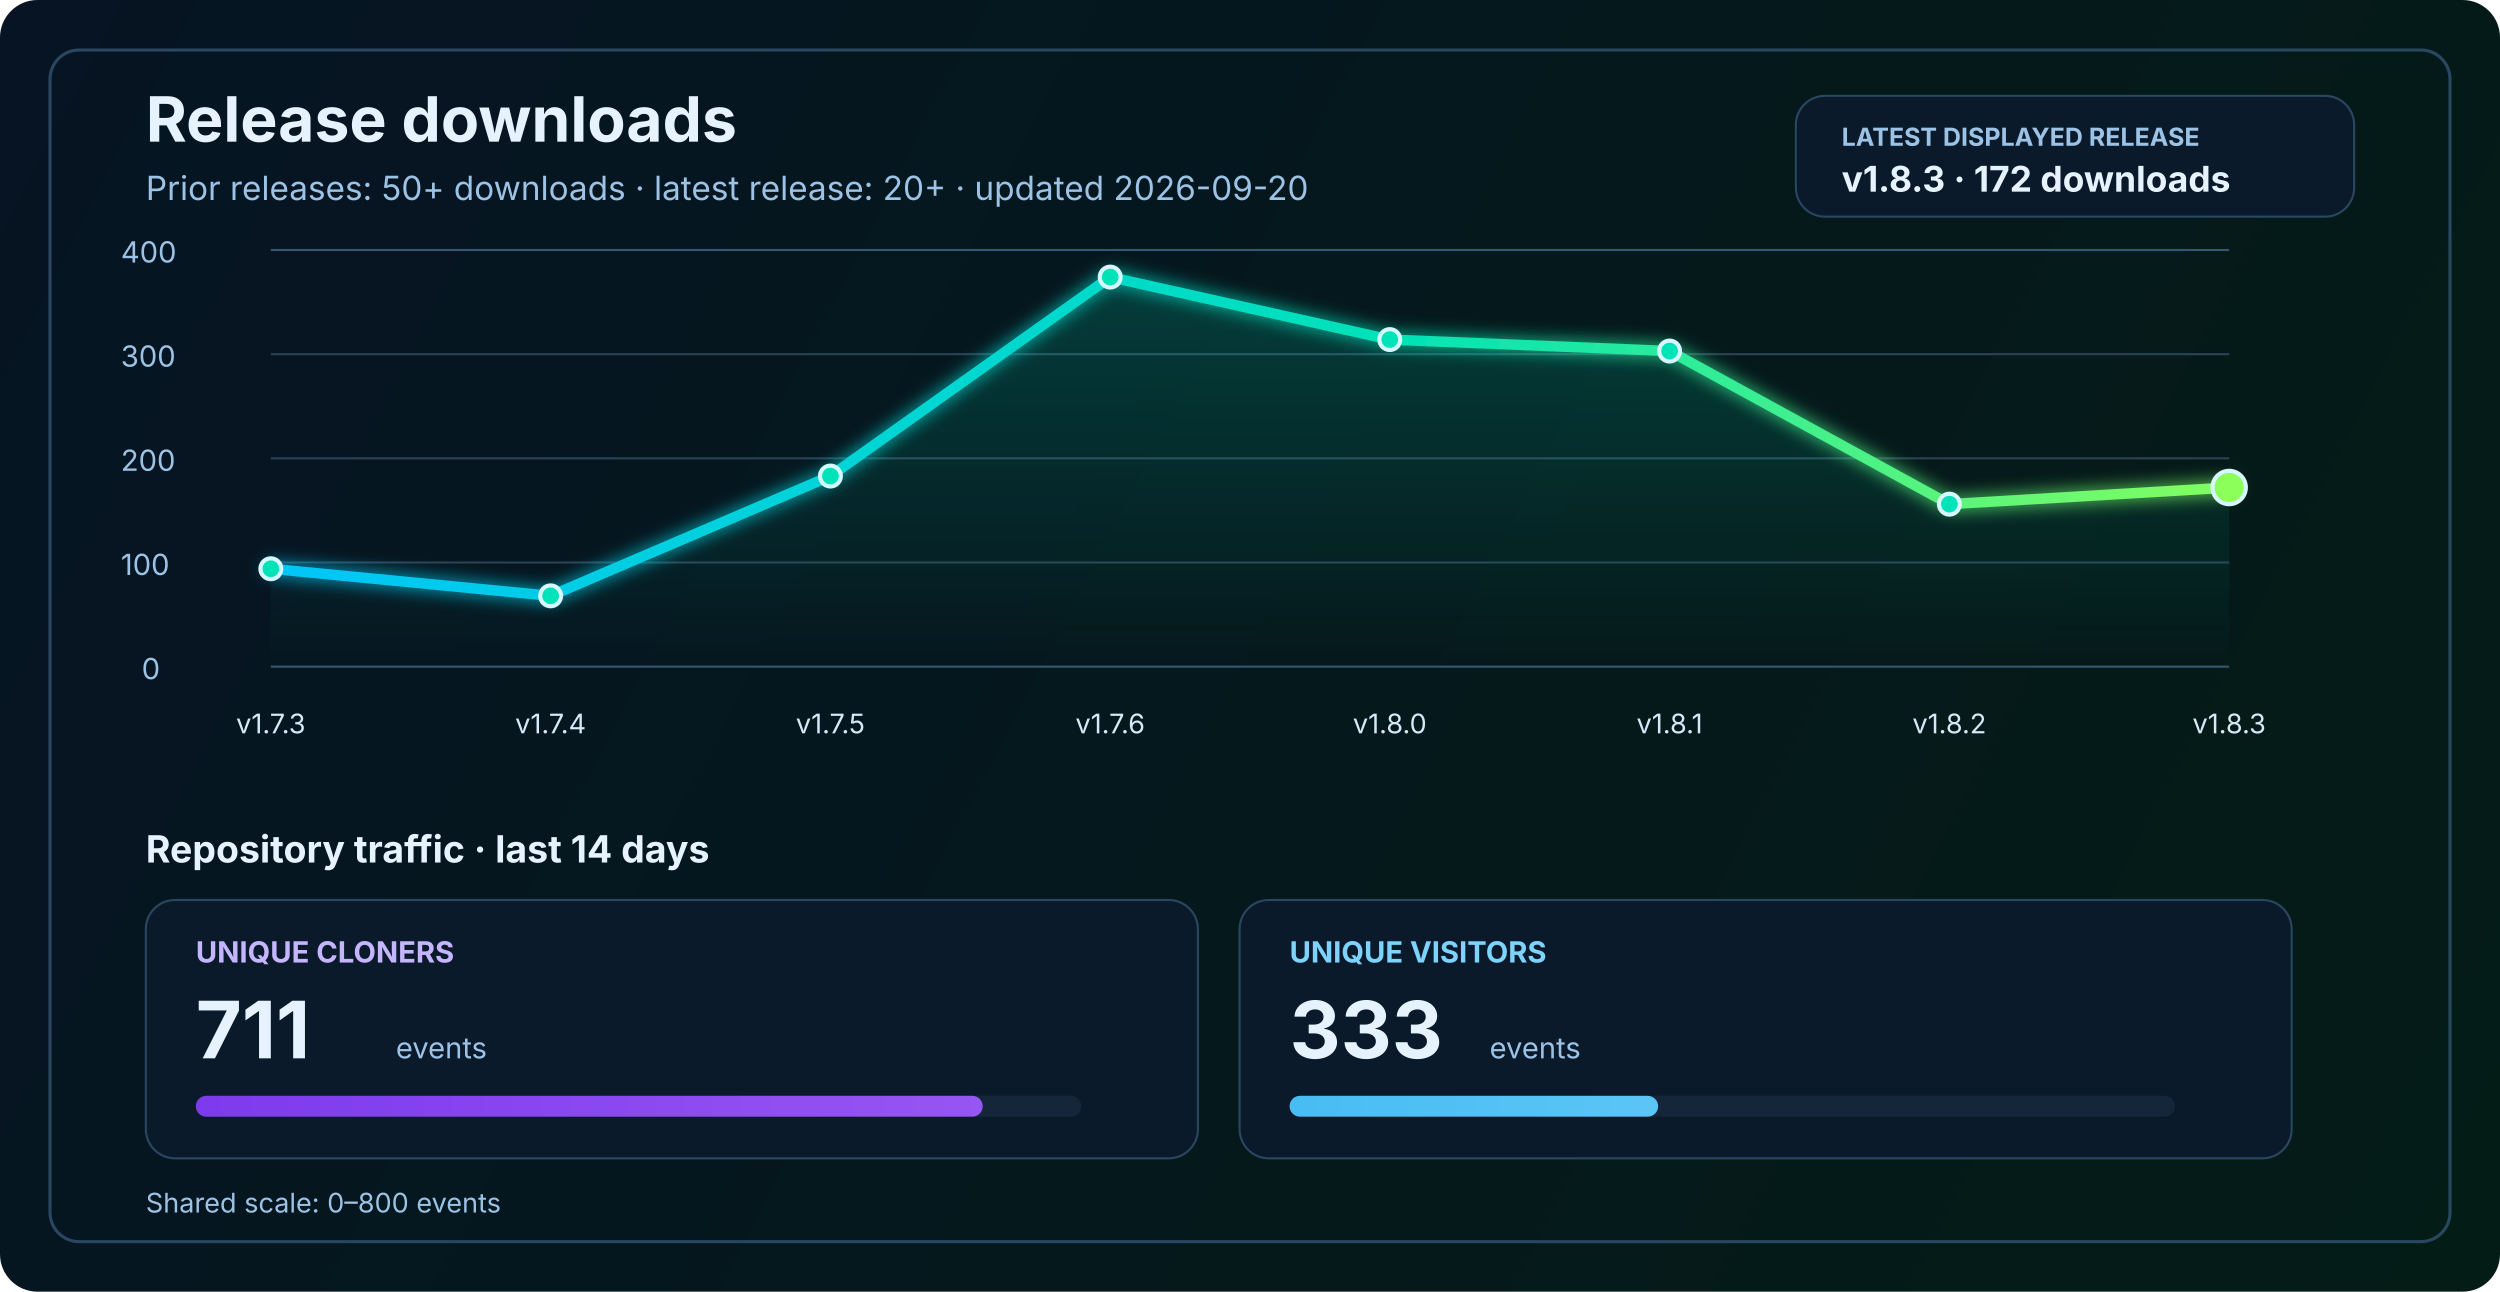
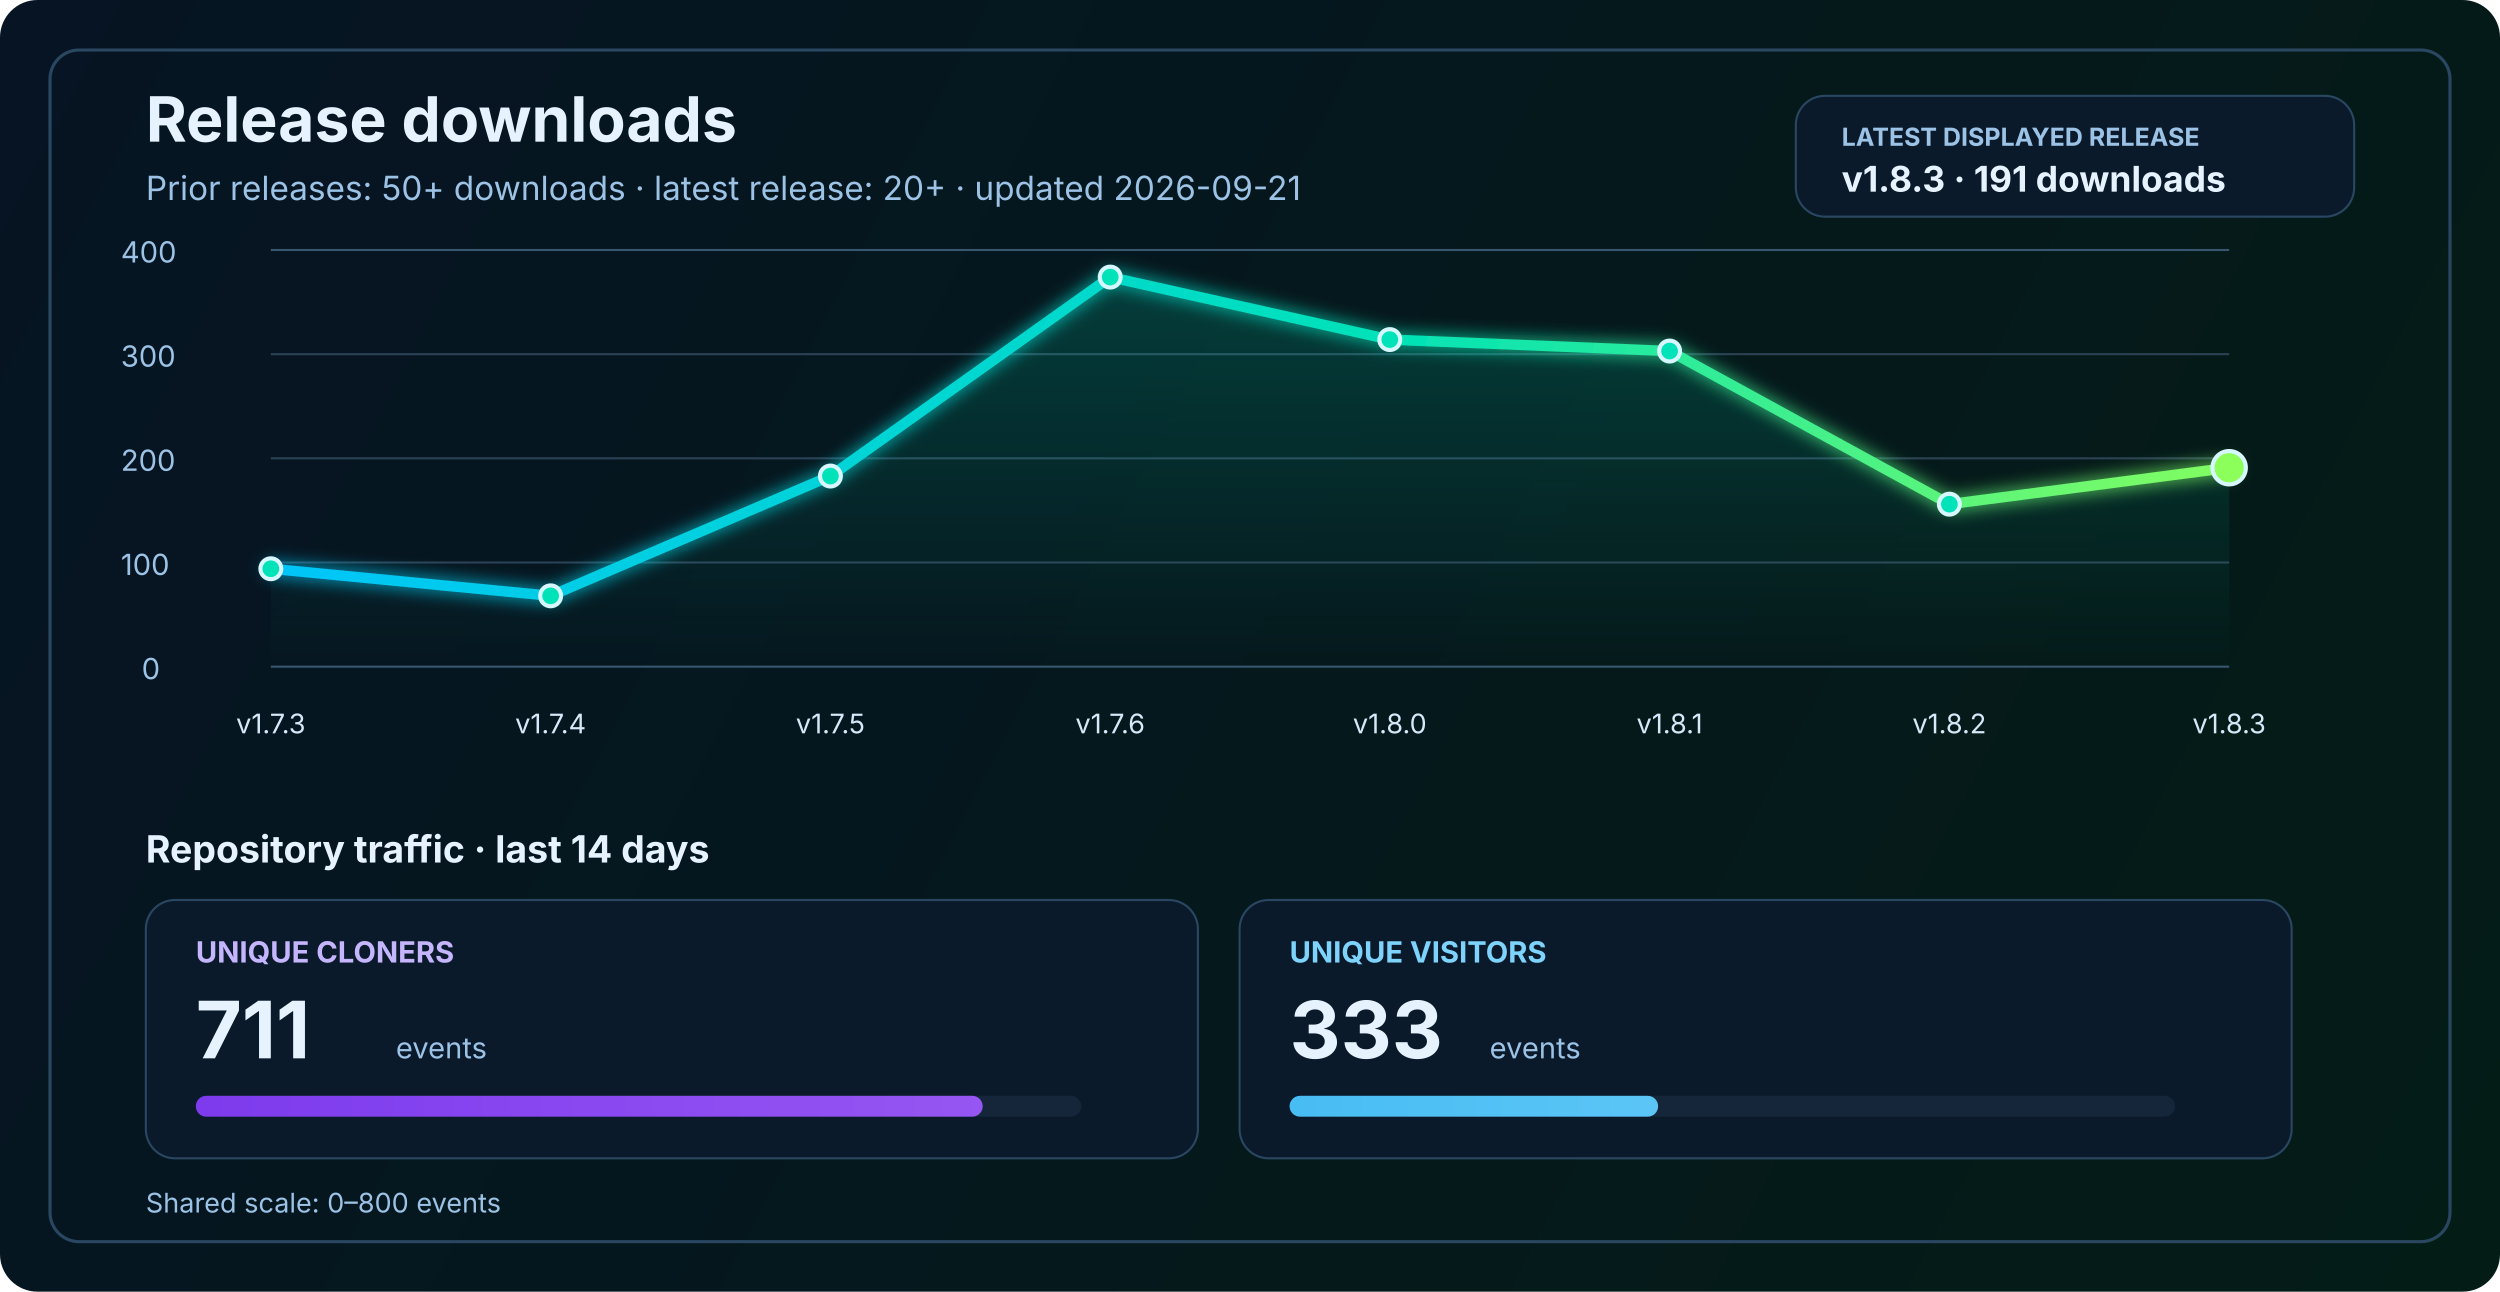
<svg xmlns="http://www.w3.org/2000/svg" width="1200" height="620" viewBox="0 0 1200 620" fill="none" role="img" aria-labelledby="title desc">
  <defs>
    <linearGradient id="bg" x1="0" y1="0" x2="1200" y2="620" gradientUnits="userSpaceOnUse">
      <stop stop-color="#061423" />
      <stop offset="1" stop-color="#041C16" />
    </linearGradient>
    <linearGradient id="line" x1="130" y1="86" x2="1070" y2="340" gradientUnits="userSpaceOnUse">
      <stop stop-color="#00C2FF" />
      <stop offset="0.55" stop-color="#00E2B8" />
      <stop offset="1" stop-color="#8CFF5A" />
    </linearGradient>
    <linearGradient id="area" x1="0" y1="120" x2="0" y2="320" gradientUnits="userSpaceOnUse">
      <stop stop-color="#00E2B8" stop-opacity="0.20" />
      <stop offset="1" stop-color="#00E2B8" stop-opacity="0" />
    </linearGradient>
    <linearGradient id="cloneFill" x1="86" y1="450" x2="1110" y2="450" gradientUnits="userSpaceOnUse">
      <stop stop-color="#7C3AED" />
      <stop offset="1" stop-color="#C084FC" />
    </linearGradient>
    <linearGradient id="viewFill" x1="86" y1="482" x2="1110" y2="482" gradientUnits="userSpaceOnUse">
      <stop stop-color="#0EA5E9" />
      <stop offset="1" stop-color="#7DD3FC" />
    </linearGradient>
    <filter id="glow" x="-50%" y="-50%" width="200%" height="200%">
      <feGaussianBlur stdDeviation="4" result="blur" />
      <feMerge>
        <feMergeNode in="blur" />
        <feMergeNode in="SourceGraphic" />
      </feMerge>
    </filter>
  </defs>
  <rect width="1200" height="620" rx="18" fill="url(#bg)" />
  <rect x="24" y="24" width="1152" height="572" rx="14" stroke="#2A4762" stroke-width="1.5" />
  <text x="70" y="68" fill="#E6F3FF" font-size="30" font-family="SF Pro Display, -apple-system, BlinkMacSystemFont, Segoe UI, sans-serif" font-weight="700">Release downloads</text>
-   <text x="70" y="96" fill="#9CC3E6" font-size="16" font-family="SF Pro Text, -apple-system, BlinkMacSystemFont, Segoe UI, sans-serif">Prior releases: 50+ downloads · latest release: 20+ · updated 2026-09-20</text>
+   <text x="70" y="96" fill="#9CC3E6" font-size="16" font-family="SF Pro Text, -apple-system, BlinkMacSystemFont, Segoe UI, sans-serif">Prior releases: 50+ downloads · latest release: 20+ · updated 2026-09-21</text>
  <rect x="862" y="46" width="268" height="58" rx="14" fill="#0A1A2B" stroke="#2A4762" stroke-width="1" />
  <text x="884" y="70" fill="#9CC3E6" font-size="12" font-family="SF Pro Text, -apple-system, BlinkMacSystemFont, Segoe UI, sans-serif" font-weight="700">LATEST DISPLAYED RELEASE</text>
-   <text x="884" y="92" fill="#E6F3FF" font-size="17" font-family="SF Pro Text, -apple-system, BlinkMacSystemFont, Segoe UI, sans-serif" font-weight="700">v1.8.3 · 172 downloads</text>
+   <text x="884" y="92" fill="#E6F3FF" font-size="17" font-family="SF Pro Text, -apple-system, BlinkMacSystemFont, Segoe UI, sans-serif" font-weight="700">v1.8.3 · 191 downloads</text>
  <line x1="130" y1="320.0" x2="1070" y2="320.0" stroke="#37566F" stroke-width="1" />
  <line x1="130" y1="270.0" x2="1070" y2="270.0" stroke="#2B4255" stroke-width="1" />
  <line x1="130" y1="220.0" x2="1070" y2="220.0" stroke="#2B4255" stroke-width="1" />
  <line x1="130" y1="170.0" x2="1070" y2="170.0" stroke="#2B4255" stroke-width="1" />
  <line x1="130" y1="120.0" x2="1070" y2="120.0" stroke="#37566F" stroke-width="1" />
  <text x="68" y="326.0" fill="#9CC3E6" font-size="14" font-family="SF Pro Text, -apple-system, BlinkMacSystemFont, Segoe UI, sans-serif">0</text>
  <text x="58" y="276.0" fill="#9CC3E6" font-size="14" font-family="SF Pro Text, -apple-system, BlinkMacSystemFont, Segoe UI, sans-serif">100</text>
  <text x="58" y="226.0" fill="#9CC3E6" font-size="14" font-family="SF Pro Text, -apple-system, BlinkMacSystemFont, Segoe UI, sans-serif">200</text>
  <text x="58" y="176.0" fill="#9CC3E6" font-size="14" font-family="SF Pro Text, -apple-system, BlinkMacSystemFont, Segoe UI, sans-serif">300</text>
  <text x="58" y="126.0" fill="#9CC3E6" font-size="14" font-family="SF Pro Text, -apple-system, BlinkMacSystemFont, Segoe UI, sans-serif">400</text>
-   <path d="M 130.0 273.0 L 264.3 286.0 L 398.6 228.5 L 532.9 133.0 L 667.1 163.0 L 801.4 168.5 L 935.7 242.0 L 1070.0 234.0 L 1070 320 L 130 320 Z" fill="url(#area)" />
-   <polyline points="130.0,273.0 264.3,286.0 398.6,228.5 532.9,133.0 667.1,163.0 801.4,168.5 935.7,242.0 1070.0,234.0" fill="none" stroke="url(#line)" stroke-width="5" stroke-linecap="round" stroke-linejoin="round" filter="url(#glow)" />
+   <path d="M 130.0 273.0 L 264.3 286.0 L 398.6 228.5 L 532.9 133.0 L 667.1 163.0 L 801.4 168.5 L 935.7 242.0 L 1070.0 224.5 L 1070 320 L 130 320 Z" fill="url(#area)" />
+   <polyline points="130.0,273.0 264.3,286.0 398.6,228.5 532.9,133.0 667.1,163.0 801.4,168.5 935.7,242.0 1070.0,224.5" fill="none" stroke="url(#line)" stroke-width="5" stroke-linecap="round" stroke-linejoin="round" filter="url(#glow)" />
  <circle cx="130.0" cy="273.0" r="5" fill="#00E2B8" stroke="#D7F7FF" stroke-width="2" />
  <circle cx="264.3" cy="286.0" r="5" fill="#00E2B8" stroke="#D7F7FF" stroke-width="2" />
  <circle cx="398.6" cy="228.5" r="5" fill="#00E2B8" stroke="#D7F7FF" stroke-width="2" />
  <circle cx="532.9" cy="133.0" r="5" fill="#00E2B8" stroke="#D7F7FF" stroke-width="2" />
  <circle cx="667.1" cy="163.0" r="5" fill="#00E2B8" stroke="#D7F7FF" stroke-width="2" />
  <circle cx="801.4" cy="168.5" r="5" fill="#00E2B8" stroke="#D7F7FF" stroke-width="2" />
  <circle cx="935.7" cy="242.0" r="5" fill="#00E2B8" stroke="#D7F7FF" stroke-width="2" />
-   <circle cx="1070.0" cy="234.0" r="8" fill="#8CFF5A" stroke="#D7F7FF" stroke-width="2" />
+   <circle cx="1070.0" cy="224.5" r="8" fill="#8CFF5A" stroke="#D7F7FF" stroke-width="2" />
  <text x="130.0" y="352" text-anchor="middle" fill="#D7E8F8" font-size="13" font-family="SF Pro Text, -apple-system, BlinkMacSystemFont, Segoe UI, sans-serif">v1.7.3</text>
  <text x="264.3" y="352" text-anchor="middle" fill="#D7E8F8" font-size="13" font-family="SF Pro Text, -apple-system, BlinkMacSystemFont, Segoe UI, sans-serif">v1.7.4</text>
  <text x="398.6" y="352" text-anchor="middle" fill="#D7E8F8" font-size="13" font-family="SF Pro Text, -apple-system, BlinkMacSystemFont, Segoe UI, sans-serif">v1.7.5</text>
  <text x="532.9" y="352" text-anchor="middle" fill="#D7E8F8" font-size="13" font-family="SF Pro Text, -apple-system, BlinkMacSystemFont, Segoe UI, sans-serif">v1.7.6</text>
  <text x="667.1" y="352" text-anchor="middle" fill="#D7E8F8" font-size="13" font-family="SF Pro Text, -apple-system, BlinkMacSystemFont, Segoe UI, sans-serif">v1.8.0</text>
  <text x="801.4" y="352" text-anchor="middle" fill="#D7E8F8" font-size="13" font-family="SF Pro Text, -apple-system, BlinkMacSystemFont, Segoe UI, sans-serif">v1.8.1</text>
  <text x="935.7" y="352" text-anchor="middle" fill="#D7E8F8" font-size="13" font-family="SF Pro Text, -apple-system, BlinkMacSystemFont, Segoe UI, sans-serif">v1.8.2</text>
  <text x="1070.0" y="352" text-anchor="middle" fill="#D7E8F8" font-size="13" font-family="SF Pro Text, -apple-system, BlinkMacSystemFont, Segoe UI, sans-serif">v1.8.3</text>
  <text x="70" y="414" fill="#E6F3FF" font-size="18" font-family="SF Pro Text, -apple-system, BlinkMacSystemFont, Segoe UI, sans-serif" font-weight="700">Repository traffic · last 14 days</text>
  <rect x="70" y="432" width="505" height="124" rx="14" fill="#0A1A2B" stroke="#2A4762" stroke-width="1" />
  <text x="94" y="462" fill="#C4B5FD" font-size="14" font-family="SF Pro Text, -apple-system, BlinkMacSystemFont, Segoe UI, sans-serif" font-weight="700">UNIQUE CLONERS</text>
  <text x="94" y="508" fill="#E6F3FF" font-size="38" font-family="SF Pro Display, -apple-system, BlinkMacSystemFont, Segoe UI, sans-serif" font-weight="700">711</text>
  <text x="190" y="508" fill="#9CC3E6" font-size="14" font-family="SF Pro Text, -apple-system, BlinkMacSystemFont, Segoe UI, sans-serif">events</text>
  <rect x="94" y="526" width="425" height="10" rx="5" fill="#15263A" />
  <rect x="94" y="526" width="377.7" height="10" rx="5" fill="url(#cloneFill)" />
  <rect x="595" y="432" width="505" height="124" rx="14" fill="#0A1A2B" stroke="#2A4762" stroke-width="1" />
  <text x="619" y="462" fill="#7DD3FC" font-size="14" font-family="SF Pro Text, -apple-system, BlinkMacSystemFont, Segoe UI, sans-serif" font-weight="700">UNIQUE VISITORS</text>
  <text x="619" y="508" fill="#E6F3FF" font-size="38" font-family="SF Pro Display, -apple-system, BlinkMacSystemFont, Segoe UI, sans-serif" font-weight="700">333</text>
  <text x="715" y="508" fill="#9CC3E6" font-size="14" font-family="SF Pro Text, -apple-system, BlinkMacSystemFont, Segoe UI, sans-serif">events</text>
  <rect x="619" y="526" width="425" height="10" rx="5" fill="#15263A" />
  <rect x="619" y="526" width="176.9" height="10" rx="5" fill="url(#viewFill)" />
  <text x="70" y="582" fill="#9CC3E6" font-size="13" font-family="SF Pro Text, -apple-system, BlinkMacSystemFont, Segoe UI, sans-serif">Shared scale: 0–800 events</text>
</svg>
